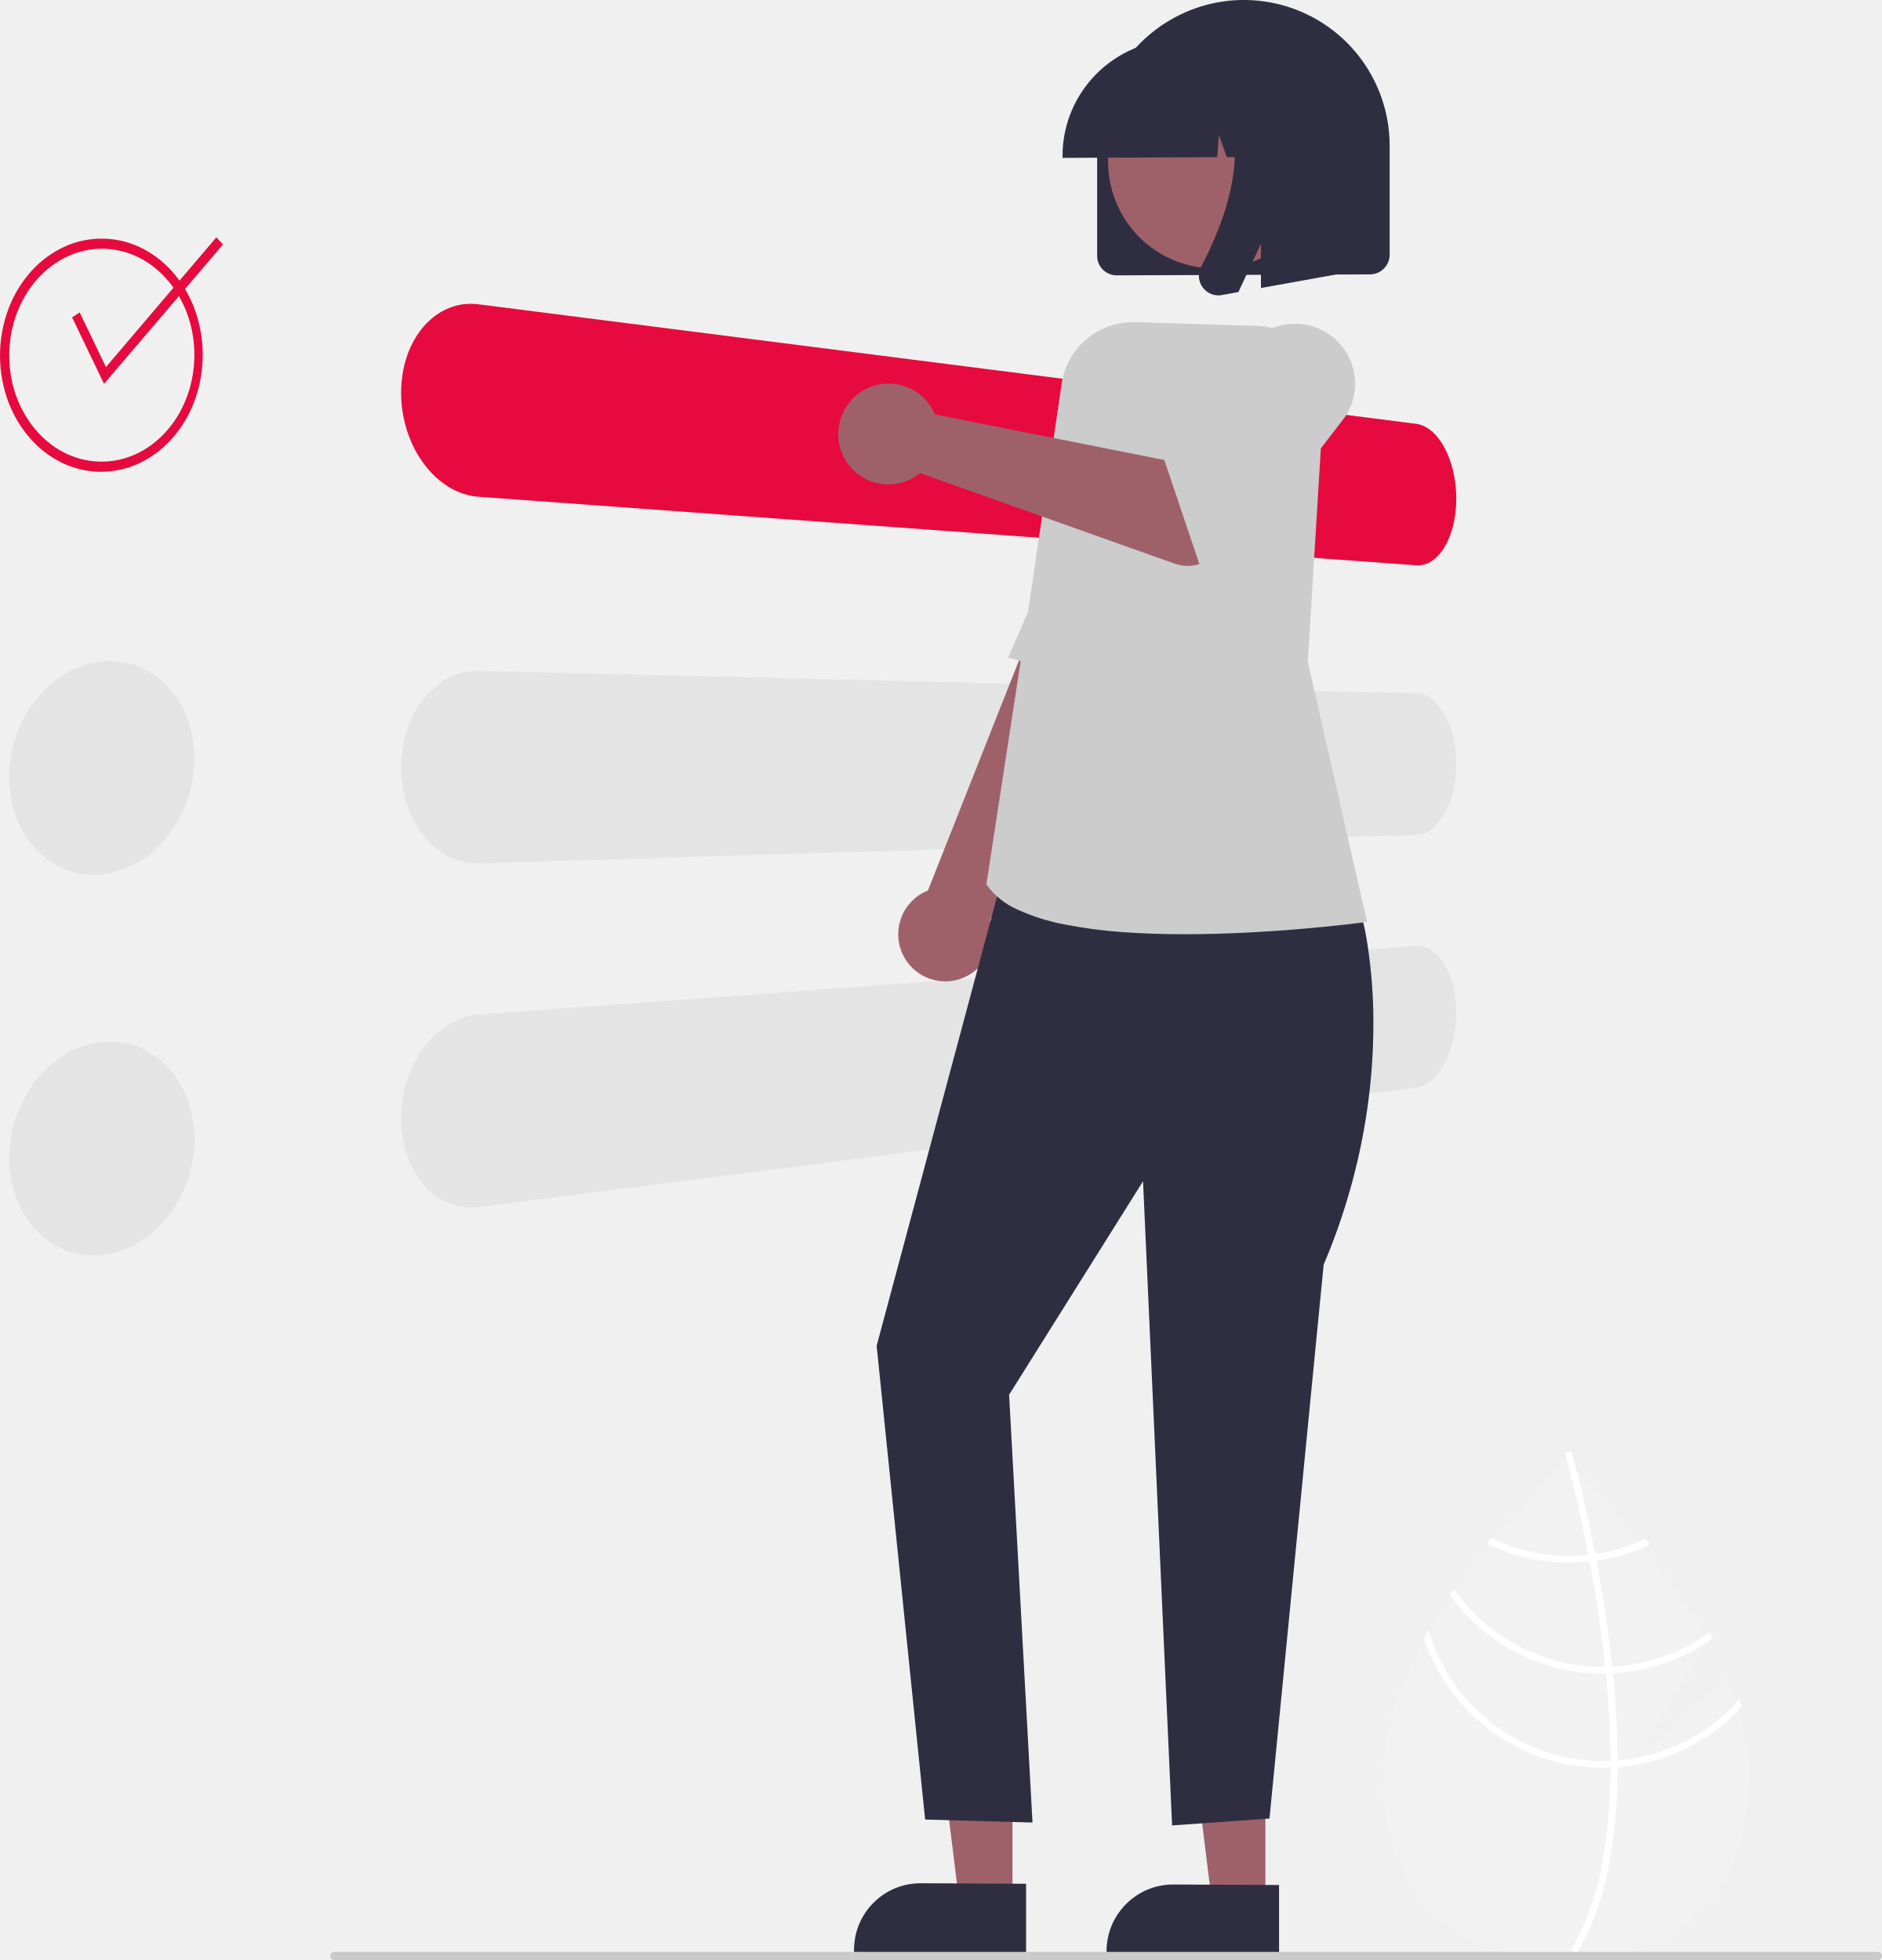
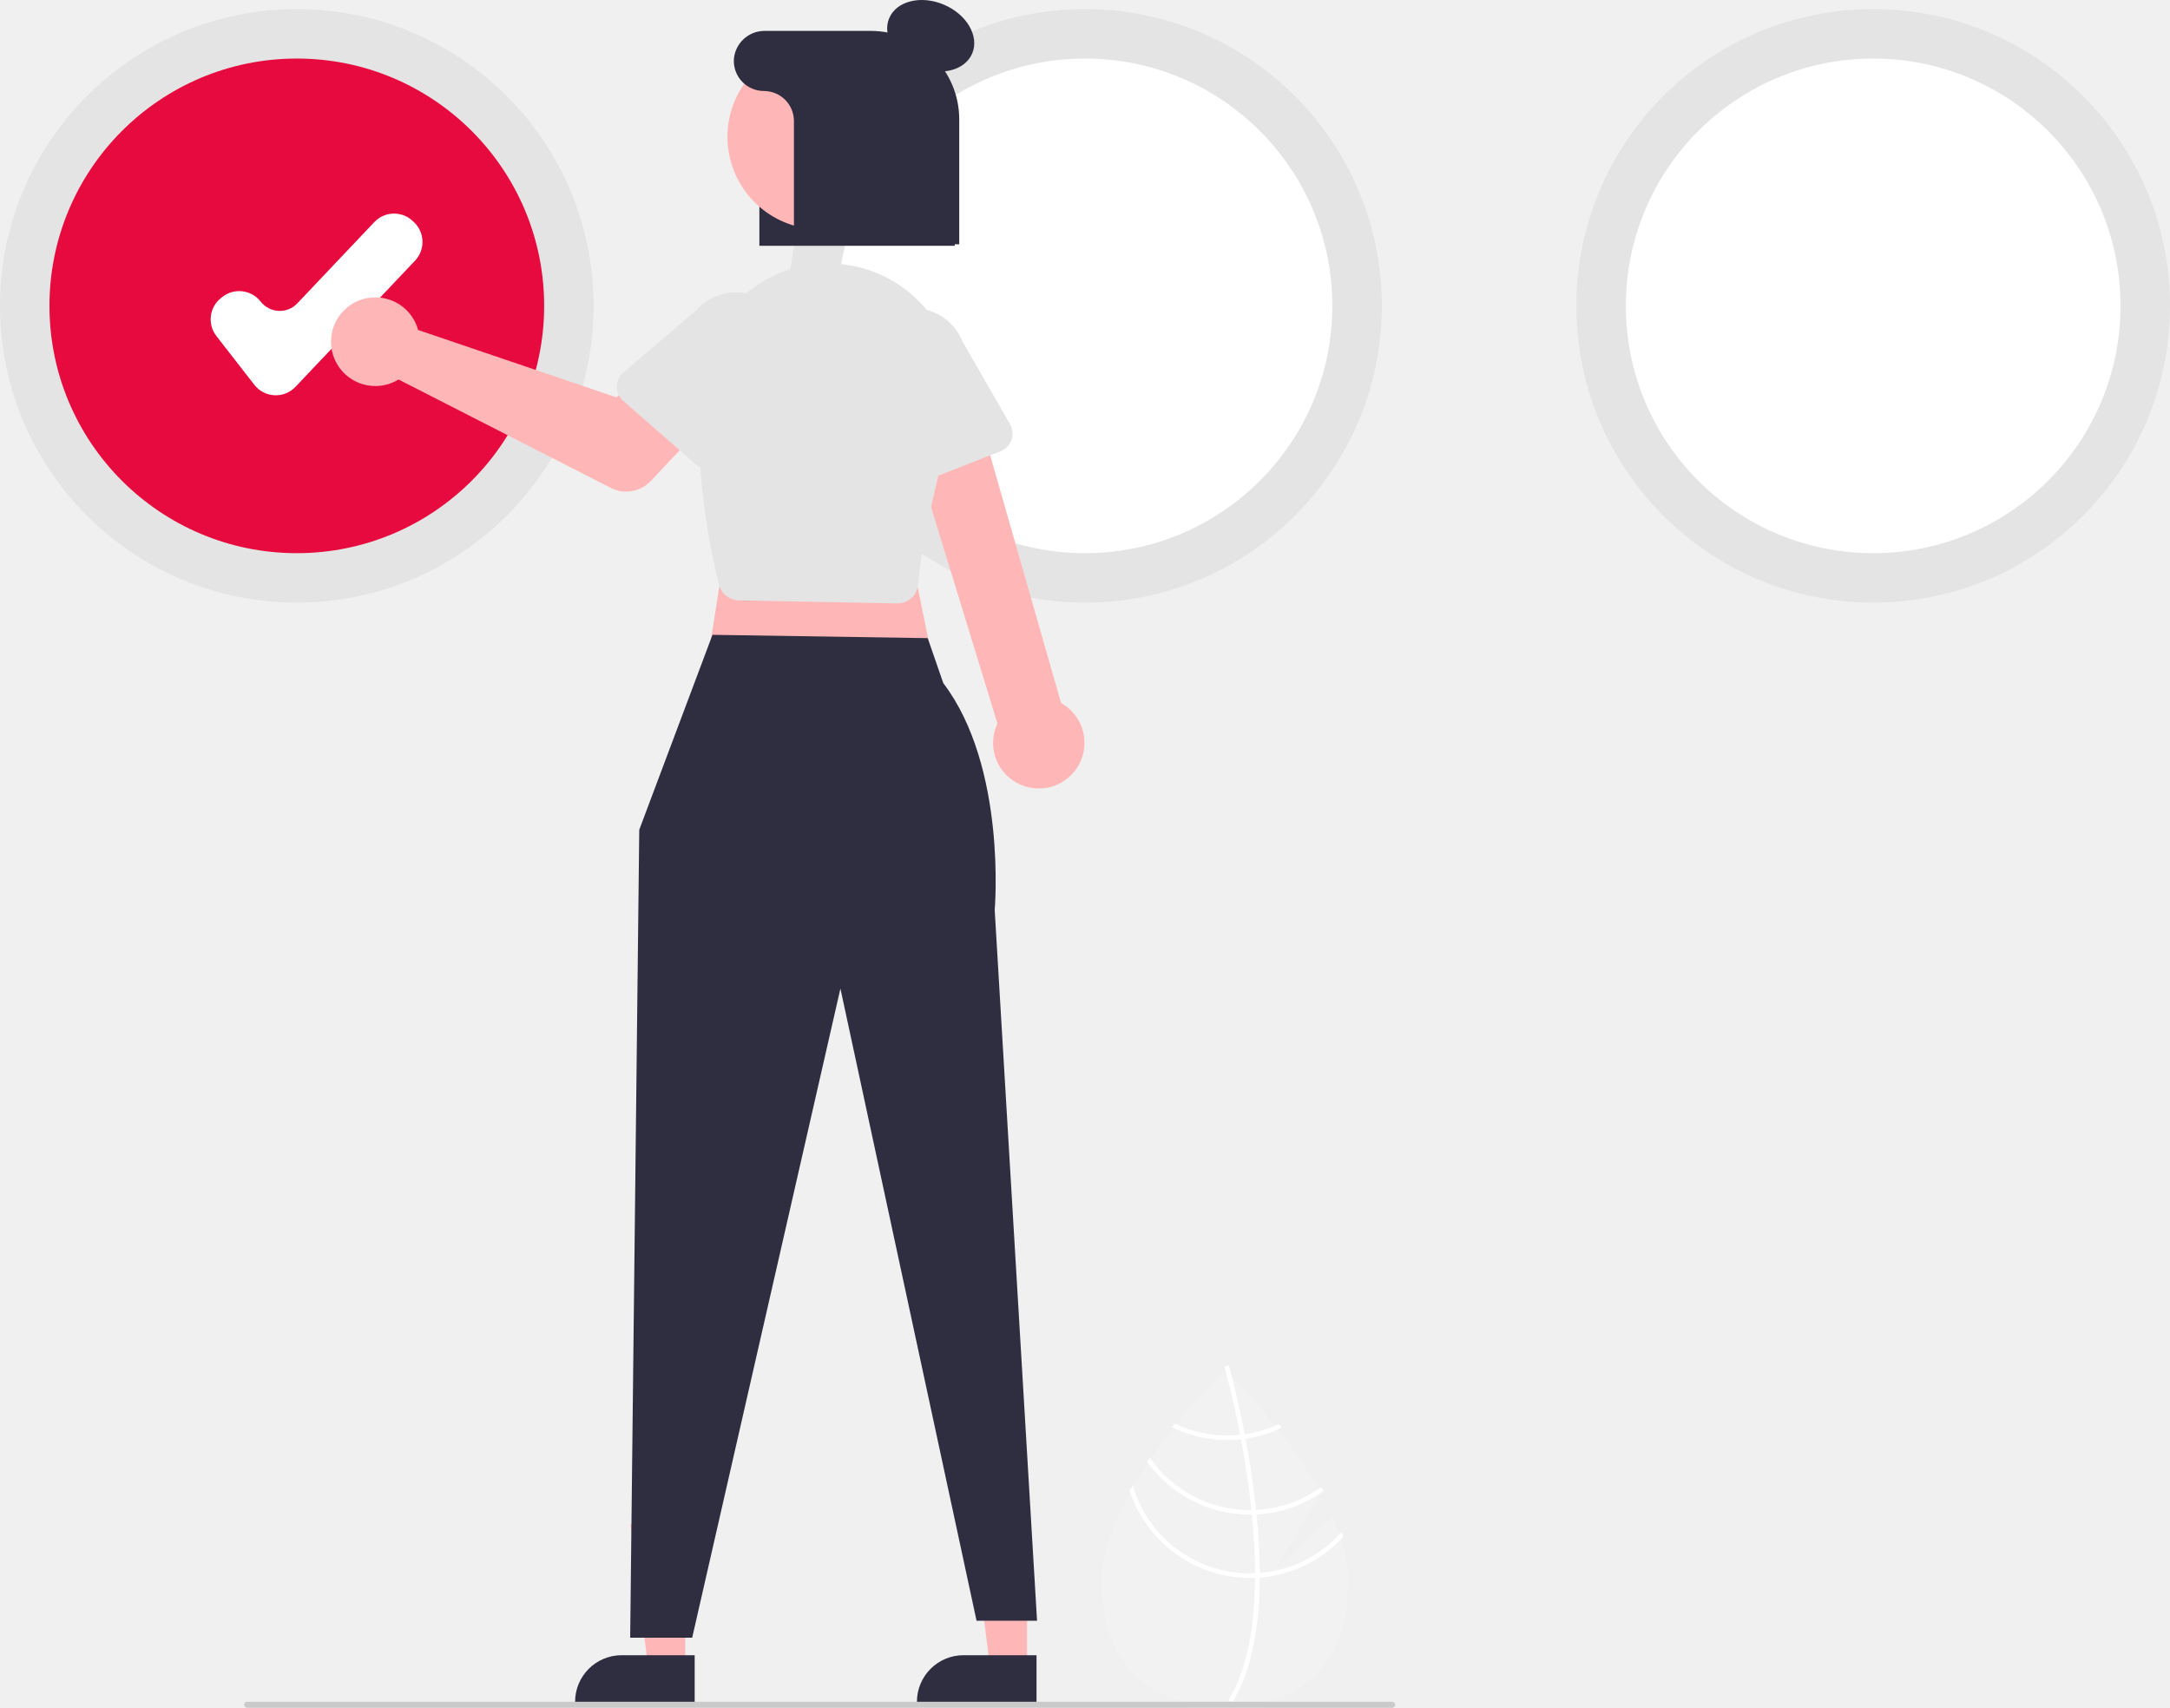
- <svg xmlns="http://www.w3.org/2000/svg" data-name="Layer 1" width="559.174" height="582.5" viewBox="0 0 559.174 582.5">
-   <path d="M833.267,657.097l-25.613,23.58,20.355-34.155c-16.037-29.082-42.266-54.216-42.266-54.216s-54.415,52.134-54.415,93.115,24.362,55.29,54.415,55.29c30.052,0,54.415-14.309,54.415-55.29C840.158,676.299,837.458,666.626,833.267,657.097Z" transform="translate(-320.4128 -158.75)" fill="#f2f2f2" />
-   <path d="M801.066,681.954v2.02c-.12,23.48-4.08,41.8-11.85,54.7-.11.19-.23.37-.34.56l-.87-.53-.83-.52c8.62-13.93,11.67-33.62,11.78-54.1.01-.66.02-1.33.01-2-.03-8.67-.56-17.44-1.41-25.96-.06-.66-.13-1.33-.2-2-1.18-11.24-2.88-21.98-4.62-31.31-.12-.66-.25-1.32-.38-1.97-3.01-15.78-6.08-27.21-6.78-29.74-.08-.31-.13-.48-.14-.52l.95-.27.01-.01.96-.27c.01.04.18.61.46,1.67,1.07,3.96,3.85,14.71,6.58,28.89.12.64.25,1.3.37,1.96,1.42,7.57,2.81,16.03,3.91,24.91q.42,3.345.75,6.6c.08.67.15,1.34.21,2Q801.016,669.879,801.066,681.954Z" transform="translate(-320.4128 -158.75)" fill="#fff" />
-   <path d="M794.396,620.594c-.67.09-1.35.18-2.04.25a55.167,55.167,0,0,1-5.64.29,53.664,53.664,0,0,1-23.2-5.24c-.42.53-.84,1.06-1.27,1.6a55.651,55.651,0,0,0,24.47,5.64,57.08,57.08,0,0,0,6.02-.32c.68-.07,1.36-.16,2.03-.26a55.182,55.182,0,0,0,15.95-4.83q-.645-.825-1.26-1.62A53.48,53.48,0,0,1,794.396,620.594Z" transform="translate(-320.4128 -158.75)" fill="#fff" />
-   <path d="M799.426,654.064q-1.035.06-2.07.06c-.21.01-.43.01-.64.01a53.948,53.948,0,0,1-44.28-23.13c-.4.59-.8,1.18-1.19,1.78a55.952,55.952,0,0,0,45.47,23.35c.28,0,.56,0,.84-.01.7-.01,1.39-.03,2.08-.06a55.656,55.656,0,0,0,29.65-10.4c-.32-.59-.64-1.18-.97-1.77A53.578,53.578,0,0,1,799.426,654.064Z" transform="translate(-320.4128 -158.75)" fill="#fff" />
-   <path d="M801.066,681.954c-.7.06-1.4.1-2.1.13-.75.03-1.5.05-2.25.05a54.094,54.094,0,0,1-51.86-38.92c-.45.81-.9,1.61-1.33,2.42a56.075,56.075,0,0,0,53.19,38.5c.75,0,1.5-.01,2.24-.05.71-.02,1.41-.06,2.11-.11a55.911,55.911,0,0,0,36.9-18.01c-.21-.74-.45-1.47-.69-2.21A53.92,53.92,0,0,1,801.066,681.954Z" transform="translate(-320.4128 -158.75)" fill="#fff" />
-   <path id="f3dd3be3-e3f2-4729-8854-c6cb5bd65852-594" data-name="Rectangle 1 - Outline" d="M741.16,284.699,462.571,249.181a18.086,18.086,0,0,0-2.263-.147,17.258,17.258,0,0,0-2.231.141,17.065,17.065,0,0,0-2.19.429,17.498,17.498,0,0,0-2.14.722,18.222,18.222,0,0,0-1.992.963,18.957,18.957,0,0,0-1.889,1.204,20.222,20.222,0,0,0-1.777,1.451,22.086,22.086,0,0,0-1.659,1.685,23.762,23.762,0,0,0-1.512,1.904q-.714,1.003-1.34,2.086-.626,1.087-1.162,2.261t-.977,2.427q-.457,1.295-.802,2.648t-.575,2.753q-.226,1.399-.347,2.843t-.12,2.924q.005,1.478.12,2.947t.347,2.913q.234,1.451.578,2.872t.802,2.811q.442,1.342.977,2.623.536,1.282,1.162,2.494t1.34,2.355q.713,1.147,1.512,2.208t1.659,2.023q.859.957,1.777,1.806t1.889,1.585a23.625,23.625,0,0,0,1.992,1.358,21.765,21.765,0,0,0,2.14,1.147,20.075,20.075,0,0,0,2.19.868,18.974,18.974,0,0,0,2.231.589,18.476,18.476,0,0,0,2.263.307L741.162,326.758a7.056,7.056,0,0,0,2.407-.241,7.552,7.552,0,0,0,1.162-.429,8.599,8.599,0,0,0,1.128-.632,10.035,10.035,0,0,0,1.042-.794,11.676,11.676,0,0,0,.982-.963,13.852,13.852,0,0,0,.918-1.127q.444-.604.853-1.288t.774-1.426q.365-.743.683-1.543.319-.799.59-1.654t.494-1.76q.235-.937.404-1.907t.29-1.969q.117-.999.175-2.025t.058-2.074q-.004-1.047-.058-2.085t-.175-2.06q-.117-1.022-.29-2.027t-.404-1.989q-.223-.951-.494-1.859-.268-.896-.59-1.765t-.683-1.685q-.364-.815-.774-1.582t-.853-1.459q-.443-.692-.918-1.312t-.982-1.16a13.498,13.498,0,0,0-1.042-1.004,11.325,11.325,0,0,0-1.128-.858,9.502,9.502,0,0,0-1.162-.662,8.275,8.275,0,0,0-1.192-.462,7.597,7.597,0,0,0-1.218-.259" transform="translate(-320.4128 -158.75)" fill="#e70a3e" />
-   <path id="f1003c66-3f14-4be1-907c-7cdab0d8529f-595" data-name="Rectangle 3 - Outline" d="M741.16,364.805,462.571,358.132a17.909,17.909,0,0,0-4.494.459,18.344,18.344,0,0,0-2.19.656,19.418,19.418,0,0,0-2.14.939,20.721,20.721,0,0,0-1.992,1.165,21.902,21.902,0,0,0-1.889,1.402,23.579,23.579,0,0,0-1.777,1.635q-.861.876-1.659,1.863-.798.989-1.512,2.062-.714,1.073-1.34,2.225t-1.162,2.381q-.536,1.229-.977,2.528-.457,1.345-.802,2.733t-.575,2.812q-.226,1.424-.347,2.881t-.12,2.936q.005,1.479.12,2.935t.347,2.878q.234,1.416.578,2.801t.802,2.728q.442,1.302.977,2.528t1.162,2.374q.626,1.148,1.34,2.216.713,1.064,1.512,2.046t1.659,1.853a23.351,23.351,0,0,0,1.777,1.624,21.709,21.709,0,0,0,1.889,1.39,20.544,20.544,0,0,0,1.992,1.152,19.277,19.277,0,0,0,2.14.926,18.248,18.248,0,0,0,2.19.642,17.817,17.817,0,0,0,2.231.361,18.005,18.005,0,0,0,2.263.073l278.586-8.476a7.253,7.253,0,0,0,1.218-.141,7.574,7.574,0,0,0,1.192-.345,8.437,8.437,0,0,0,1.162-.549,9.871,9.871,0,0,0,1.128-.749,11.676,11.676,0,0,0,1.042-.903,13.635,13.635,0,0,0,.982-1.064q.474-.568.918-1.222t.853-1.376q.409-.727.774-1.507t.683-1.613q.319-.846.59-1.723t.494-1.806q.235-.951.404-1.939t.29-1.999q.117-1.015.175-2.046t.058-2.08q-.004-1.039-.058-2.075t-.175-2.046q-.117-1.014-.29-1.997t-.404-1.946q-.224-.929-.495-1.81t-.589-1.712q-.317-.831-.681-1.609t-.774-1.501q-.41-.723-.853-1.372t-.918-1.217a13.505,13.505,0,0,0-.982-1.058,11.566,11.566,0,0,0-1.042-.896,9.784,9.784,0,0,0-1.128-.742,8.372,8.372,0,0,0-1.163-.539,7.536,7.536,0,0,0-1.192-.338,7.237,7.237,0,0,0-1.218-.132" transform="translate(-320.4128 -158.75)" fill="#e4e4e4" />
-   <path id="e5b3fa8a-e15d-46b1-859f-01f7147e98c8-596" data-name="Rectangle 4 - Outline" d="M741.16,439.903,462.571,460.278a18.476,18.476,0,0,0-2.263.307,18.974,18.974,0,0,0-2.231.589,20.076,20.076,0,0,0-2.19.868,21.771,21.771,0,0,0-2.14,1.147,23.63,23.63,0,0,0-1.992,1.358q-.973.743-1.889,1.585-.916.846-1.777,1.806t-1.659,2.024q-.798,1.068-1.512,2.21-.714,1.142-1.34,2.355-.626,1.213-1.162,2.494t-.977,2.623q-.457,1.387-.802,2.811t-.575,2.869q-.226,1.447-.347,2.914t-.12,2.947q.005,1.479.12,2.924t.347,2.844q.234,1.404.578,2.754t.802,2.648q.442,1.254.977,2.427.536,1.174,1.162,2.261t1.34,2.086a23.758,23.758,0,0,0,1.512,1.904,22.084,22.084,0,0,0,1.659,1.685,20.224,20.224,0,0,0,1.777,1.451,18.96,18.96,0,0,0,1.889,1.204,18.222,18.222,0,0,0,1.992.963,17.492,17.492,0,0,0,2.14.722,17.066,17.066,0,0,0,2.19.429,17.26,17.26,0,0,0,2.231.141,18.092,18.092,0,0,0,2.263-.147l278.586-35.509a7.596,7.596,0,0,0,1.218-.259,8.272,8.272,0,0,0,1.192-.462,9.502,9.502,0,0,0,1.162-.662,11.325,11.325,0,0,0,1.128-.858,13.498,13.498,0,0,0,1.042-1.004q.501-.542.982-1.16.474-.619.918-1.312t.853-1.459q.409-.761.774-1.582t.683-1.685q.319-.868.59-1.776t.494-1.859q.235-.985.404-1.99t.29-2.027q.117-1.022.175-2.06t.058-2.086q-.005-1.042-.059-2.068t-.175-2.025q-.116-1.003-.289-1.973t-.404-1.907q-.223-.906-.494-1.76-.267-.853-.589-1.654t-.683-1.543q-.367-.737-.778-1.423t-.853-1.288a13.854,13.854,0,0,0-.918-1.127,11.677,11.677,0,0,0-.982-.963,10.034,10.034,0,0,0-1.042-.794,8.599,8.599,0,0,0-1.128-.632,7.553,7.553,0,0,0-1.162-.429,7.055,7.055,0,0,0-2.408-.241" transform="translate(-320.4128 -158.75)" fill="#e4e4e4" />
-   <path id="bafb1f3d-b2ca-45c8-ab7e-ed03dda6d8fc-597" data-name="Path 5" d="M589.314,443.636a13.972,13.972,0,0,0,25.287-11.439l53.993-110.925-25.845-15.668L596.119,423.429q-.267.104-.526.218t-.517.238q-.257.124-.511.261t-.503.288a13.989,13.989,0,0,0-4.75,19.201Z" transform="translate(-320.4128 -158.75)" fill="#9e616a" />
-   <path id="a23fb8c4-4f70-46f7-bb51-5893ecfd1d6a-598" data-name="Path 8" d="M658.287,364.045l-38.357-9.831s1.252-2.831,3.288-7.521,4.879-11.23,8.078-18.656,6.748-15.722,10.215-23.923,6.838-16.304,9.678-23.327,6.066-11.23,9.308-13.587a12.797,12.797,0,0,1,9.405-2.5,18.177,18.177,0,0,1,7.277,2.77A19.818,19.818,0,0,1,680.1,269.686l8.893,16.173Z" transform="translate(-320.4128 -158.75)" fill="#ccc" />
-   <path id="bf4ad07a-caea-45f0-95a0-f5e060234fe8-599" data-name="Ellipse 3 - Outline" d="M351.315,355.26a24.918,24.918,0,0,0-2.769.361,25.343,25.343,0,0,0-2.729.669,26.35,26.35,0,0,0-2.68.98,27.959,27.959,0,0,0-2.621,1.288q-1.248.702-2.44,1.526t-2.315,1.772q-1.122.945-2.178,2.015t-2.034,2.257q-.979,1.187-1.855,2.459t-1.644,2.622q-.761,1.352-1.423,2.777t-1.204,2.917q-.565,1.547-.988,3.126t-.707,3.185q-.284,1.606-.426,3.233t-.142,3.268q0,1.641.142,3.239t.426,3.148q.283,1.549.707,3.043t.985,2.926q.546,1.383,1.204,2.676a28.575,28.575,0,0,0,1.425,2.489,27.291,27.291,0,0,0,1.644,2.287,26.51,26.51,0,0,0,1.856,2.091,25.409,25.409,0,0,0,2.034,1.849,24.073,24.073,0,0,0,2.179,1.581,23.191,23.191,0,0,0,4.755,2.34,22.744,22.744,0,0,0,5.296,1.204,23.287,23.287,0,0,0,2.729.12,24.487,24.487,0,0,0,2.769-.196,25.371,25.371,0,0,0,2.754-.507,25.872,25.872,0,0,0,2.69-.808,26.948,26.948,0,0,0,2.618-1.104,28.599,28.599,0,0,0,2.538-1.394q1.2-.749,2.338-1.606t2.204-1.827q1.067-.97,2.06-2.046t1.909-2.258q.922-1.181,1.736-2.433t1.524-2.57q.71-1.318,1.314-2.698t1.101-2.817q.515-1.488.902-3.001t.645-3.048q.258-1.536.388-3.088t.13-3.116q-.001-1.565-.13-3.091t-.388-3.009q-.258-1.481-.645-2.918t-.902-2.82q-.5-1.339-1.101-2.596-.61-1.254-1.321-2.434a27.302,27.302,0,0,0-3.254-4.349,25.785,25.785,0,0,0-1.904-1.877,24.393,24.393,0,0,0-2.06-1.633,23.563,23.563,0,0,0-2.204-1.386,23.292,23.292,0,0,0-2.342-1.132,22.721,22.721,0,0,0-5.154-1.463,23.071,23.071,0,0,0-2.69-.268,24.145,24.145,0,0,0-2.754.046" transform="translate(-320.4128 -158.75)" fill="#e4e4e4" />
-   <path id="b68b3c2d-1cd9-4a2b-b264-66241f72f014-600" data-name="Ellipse 3 - Outline" d="M351.315,468.413a24.918,24.918,0,0,0-2.769.361,25.345,25.345,0,0,0-2.729.669,26.353,26.353,0,0,0-2.68.98,27.959,27.959,0,0,0-2.621,1.288q-1.248.702-2.44,1.526t-2.315,1.772q-1.122.945-2.178,2.015t-2.034,2.257q-.979,1.187-1.855,2.459t-1.644,2.622q-.761,1.352-1.423,2.777t-1.204,2.917q-.565,1.547-.988,3.126t-.707,3.185q-.284,1.606-.426,3.233t-.142,3.268q0,1.641.142,3.239t.426,3.148q.283,1.549.707,3.043t.985,2.926q.546,1.383,1.204,2.676a28.575,28.575,0,0,0,1.425,2.489,27.291,27.291,0,0,0,1.644,2.287,26.51,26.51,0,0,0,1.856,2.091,25.409,25.409,0,0,0,2.034,1.849,24.077,24.077,0,0,0,2.179,1.581,23.192,23.192,0,0,0,4.755,2.34,22.743,22.743,0,0,0,5.296,1.204,23.287,23.287,0,0,0,2.729.12,24.49,24.49,0,0,0,2.769-.196,25.371,25.371,0,0,0,2.754-.507,25.867,25.867,0,0,0,2.69-.808,26.945,26.945,0,0,0,2.618-1.104,28.597,28.597,0,0,0,2.538-1.394q1.2-.749,2.338-1.606t2.204-1.827q1.067-.97,2.06-2.046t1.909-2.258q.922-1.181,1.736-2.433t1.524-2.57q.71-1.318,1.314-2.698t1.101-2.817q.515-1.488.902-3.001t.645-3.048q.258-1.536.388-3.088t.13-3.117q-.001-1.565-.13-3.091t-.388-3.009q-.258-1.481-.645-2.918t-.902-2.82q-.5-1.339-1.101-2.596-.61-1.254-1.321-2.434a27.302,27.302,0,0,0-3.254-4.349,25.789,25.789,0,0,0-1.904-1.877,24.395,24.395,0,0,0-2.06-1.633,23.563,23.563,0,0,0-2.204-1.386,23.292,23.292,0,0,0-2.342-1.132,22.721,22.721,0,0,0-5.154-1.463,23.068,23.068,0,0,0-2.69-.268,24.143,24.143,0,0,0-2.754.046" transform="translate(-320.4128 -158.75)" fill="#e4e4e4" />
-   <path id="a5644fa4-417a-45bc-a470-f5aa82f96b47-601" data-name="Ellipse 2 - Outline" d="M351.32,232.68a24.346,24.346,0,0,0-2.769.09,23.985,23.985,0,0,0-2.729.404,24.238,24.238,0,0,0-2.68.722,25.11,25.11,0,0,0-2.621,1.034,26.092,26.092,0,0,0-2.44,1.284,26.783,26.783,0,0,0-2.315,1.548,27.973,27.973,0,0,0-2.179,1.806q-1.06.974-2.038,2.064-.979,1.092-1.855,2.28t-1.644,2.463q-.764,1.292-1.426,2.647t-1.204,2.8q-.561,1.489-.985,3.027t-.707,3.116q-.284,1.583-.426,3.192t-.142,3.25q0,1.638.142,3.25t.426,3.189q.283,1.577.707,3.112t.985,3.021q.546,1.436,1.204,2.793.662,1.352,1.43,2.623t1.644,2.452q.875,1.184,1.855,2.268t2.034,2.046a27.71,27.71,0,0,0,2.168,1.798,26.543,26.543,0,0,0,2.315,1.532,25.88,25.88,0,0,0,2.44,1.269,24.942,24.942,0,0,0,2.621,1.017,23.982,23.982,0,0,0,5.408,1.083,24.49,24.49,0,0,0,5.522-.167,24.154,24.154,0,0,0,2.69-.546,24.502,24.502,0,0,0,2.618-.85,25.456,25.456,0,0,0,2.538-1.147,26.498,26.498,0,0,0,2.342-1.373,27.221,27.221,0,0,0,2.204-1.614q1.067-.867,2.06-1.847t1.909-2.073q.922-1.093,1.736-2.265t1.524-2.422q.713-1.249,1.314-2.57t1.101-2.705q.515-1.437.902-2.913t.645-2.985q.258-1.516.388-3.055t.13-3.104q-.001-1.564-.13-3.103t-.388-3.047q-.258-1.508-.645-2.983t-.902-2.908q-.5-1.386-1.101-2.702t-1.321-2.565q-.71-1.237-1.524-2.408t-1.73-2.253q-.91-1.082-1.904-2.057t-2.06-1.833a26.963,26.963,0,0,0-2.203-1.603,26.273,26.273,0,0,0-2.342-1.359,25.272,25.272,0,0,0-2.538-1.132,24.363,24.363,0,0,0-2.618-.833,24.06,24.06,0,0,0-2.69-.53,24.369,24.369,0,0,0-2.754-.221m0-3.012a26.747,26.747,0,0,1,11.599,3.002,30.442,30.442,0,0,1,9.303,7.515,35.431,35.431,0,0,1,6.187,10.864,39.624,39.624,0,0,1,0,26.337,35.726,35.726,0,0,1-6.187,10.904,30.728,30.728,0,0,1-9.304,7.57,26.872,26.872,0,0,1-11.599,3.078,26.519,26.519,0,0,1-11.835-2.359,29.925,29.925,0,0,1-9.845-7.26,35.052,35.052,0,0,1-6.731-11.115,39.585,39.585,0,0,1,0-27.622,35.351,35.351,0,0,1,6.731-11.159,30.201,30.201,0,0,1,9.845-7.324,26.617,26.617,0,0,1,11.842-2.435Z" transform="translate(-320.4128 -158.75)" fill="#e70a3e" />
-   <path id="aeea3032-7d6f-43a2-9023-7da5e46a69d9-602" data-name="Path 1" d="M351.317,272.824l-9.482-19.754,2.251-1.466,7.81,16.228,32.793-38.544,1.985,2.115Z" transform="translate(-320.4128 -158.75)" fill="#e70a3e" />
-   <g id="b65364ff-7d92-487e-8061-939b37583c0d" data-name="Group 1">
-     <path id="efb13e16-1633-4e88-9f48-a8cd4f1f0a11-603" data-name="Path 1-2" d="M696.403,662.811l-23.473-.091,7.569,61.335,15.904.079Z" transform="translate(-320.4128 -158.75)" fill="#9e616a" />
-     <path id="b5b13dc0-906f-47cb-af24-0252d232cfd5-604" data-name="Path 2" d="M700.458,739.567l-51.253-.271v-.648a20.102,20.102,0,0,1,.383-3.918,19.598,19.598,0,0,1,2.955-7.12,20.124,20.124,0,0,1,5.543-5.516,19.609,19.609,0,0,1,7.135-2.924,20.11,20.11,0,0,1,3.921-.361h0l31.317.154Z" transform="translate(-320.4128 -158.75)" fill="#2f2e41" />
-   </g>
-   <g id="b7f9c824-5877-4162-b4d5-ccd00fd098dd" data-name="Group 2">
-     <path id="a1d436e5-b88b-4a37-a10d-47f639496f81-605" data-name="Path 3" d="M621.245,662.519l-23.406-.091,7.545,61.252,15.861.079Z" transform="translate(-320.4128 -158.75)" fill="#9e616a" />
-     <path id="aa34d611-dd92-4168-ad92-5f109db8b699-606" data-name="Path 4" d="M625.289,739.168l-51.118-.268V738.252a20.12,20.12,0,0,1,.383-3.912,19.592,19.592,0,0,1,2.947-7.111,20.066,20.066,0,0,1,5.53-5.511,19.539,19.539,0,0,1,7.117-2.917,20.032,20.032,0,0,1,3.911-.361h0l31.231.153Z" transform="translate(-320.4128 -158.75)" fill="#2f2e41" />
-   </g>
-   <path id="a2716e79-bed1-4374-9a2b-fced6059ca2b-607" data-name="Path 6" d="M620.25,411.829l-39.359,146.884,14.406,140.799,31.899.88-6.946-127.134,39.795-63.445L668.677,701.257l28.936-2.046,16.097-164.603a186.93,186.93,0,0,0,11.953-40.023,178.217,178.217,0,0,0,2.828-32.7,152.93,152.93,0,0,0-1.697-22.049,80.712,80.712,0,0,0-1.59-8.084l-11.735-11.897Z" transform="translate(-320.4128 -158.75)" fill="#2f2e41" />
-   <path d="M672.398,436.396c-6.619,0-12.83-.212-18.462-.632A138.618,138.618,0,0,1,636.802,433.508a61.013,61.013,0,0,1-13.975-4.4,22.425,22.425,0,0,1-9.064-7.154l-.268-.39,10.758-70.013,11.601-78.722a21.455,21.455,0,0,1,21.89-18.333l36.333,1.113a20.364,20.364,0,0,1,19.702,21.592l-4.77,78.29,17.593,77.224-1.246.174c-.501.066-2.432.321-5.457.662-3.953.444-7.99.845-11.997,1.19-5.67.489-11.218.873-16.491,1.143C684.725,436.225,678.316,436.39,672.398,436.396Z" transform="translate(-320.4128 -158.75)" fill="#ccc" />
-   <path id="ad5d6a80-02ce-46d1-bab9-e92b7dd0c553-608" data-name="Path 9" d="M652.236,240.585q-.014 0-.029,0a5.804,5.804,0,0,1-5.801-5.808V202.384a43.289,43.289,0,0,1,3.415-16.895,43.987,43.987,0,0,1,23.112-23.232,43.314,43.314,0,0,1,60.388,39.739v32.442a5.814,5.814,0,0,1-.46,2.273,5.909,5.909,0,0,1-3.113,3.12,5.833,5.833,0,0,1-2.274.468l-75.244.285Z" transform="translate(-320.4128 -158.75)" fill="#2f2e41" />
-   <path id="b726e025-86c8-4394-a2c8-021cc2286f1b-609" data-name="Ellipse 1" d="M709.487,191.275A31.931,31.931,0,0,1,672.564,237.27a31.559,31.559,0,0,1-18.983-15.208,31.931,31.931,0,0,1,36.897-45.983,31.559,31.559,0,0,1,19.008,15.197Z" transform="translate(-320.4128 -158.75)" fill="#9e616a" />
-   <path id="f57fd208-21ef-4a3c-a796-e350b3c4ef74-610" data-name="Path 10" d="M636.132,205.02a34.244,34.244,0,0,1,2.701-13.362,34.774,34.774,0,0,1,18.277-18.369,34.26,34.26,0,0,1,13.362-2.769l6.483-.033q.109-.001.218-.001a34.186,34.186,0,0,1,34.165,34.207v.649l-13.716.055L692.947,192.334l-.935,13.091-7.084.031-2.358-6.592-.473,6.6-45.958.206Z" transform="translate(-320.4128 -158.75)" fill="#2f2e41" />
-   <path id="a4aedf3a-b803-468c-96e6-3db664c8a6b9-611" data-name="Path 11" d="M580.916,273.165a15.047,15.047,0,0,0-5.785,2.835,14.648,14.648,0,0,0-3.36,3.767,15.288,15.288,0,0,0-2.21,9.537,14.635,14.635,0,0,0,1.351,4.857,14.889,14.889,0,0,0,21.381,6.271q.197-.127.391-.258t.38-.268q.188-.137.369-.278t.36-.286l75.683,26.936A11.406,11.406,0,0,0,682.557,322.192l17.942-24.843-21.693-14.608-11.384,12.932-69.262-13.778q-.113-.269-.235-.536t-.253-.531q-.134-.263-.277-.524t-.301-.517A14.877,14.877,0,0,0,580.916,273.165Z" transform="translate(-320.4128 -158.75)" fill="#9e616a" />
-   <path id="f92404ba-5ab9-4b2c-8e33-361dae08dca6-612" data-name="Path 12" d="M668.644,287.518c2.264-2.825,5.429-6.494,8.645-10.132s6.48-7.245,8.942-9.942,4.119-4.486,4.119-4.486a17.834,17.834,0,0,1,32.399,13.156,17.575,17.575,0,0,1-2.66,6.519s-2.469,3.231-6.196,8.054-8.714,11.243-13.744,17.625-10.109,12.732-14.025,17.419-6.672,7.715-7.06,7.455L665.403,292.58C665.015,292.32,666.38,290.343,668.644,287.518Z" transform="translate(-320.4128 -158.75)" fill="#ccc" />
-   <path id="ed7e3964-87ca-4ccc-8578-c3f29353ddd2-613" data-name="Path 13" d="M676.752,239.564a5.712,5.712,0,0,0,.241,3.136,5.842,5.842,0,0,0,.766,1.438,5.909,5.909,0,0,0,.949,1.02,5.795,5.795,0,0,0,3.765,1.369q.129-.001.258-.007t.258-.018q.13-.011.259-.029t.259-.041l4.868-.885,6.705-14.325v13.121l22.132-3.984V184.679l-37.103.178.917,1.065a25.519,25.519,0,0,1,5.778,12.557,41.599,41.599,0,0,1-.267,14.15,75.016,75.016,0,0,1-3.951,13.819,110.558,110.558,0,0,1-5.277,11.584A5.834,5.834,0,0,0,676.752,239.564Z" transform="translate(-320.4128 -158.75)" fill="#2f2e41" />
-   <path d="M419.755,741.25H878.384a1.204,1.204,0,0,0,0-2.408H419.755a1.204,1.204,0,1,0,0,2.408Z" transform="translate(-320.4128 -158.75)" fill="#cacaca" />
+ <svg xmlns="http://www.w3.org/2000/svg" data-name="Layer 1" width="722" height="568.282" viewBox="0 0 722 568.282">
+   <path d="M682.382,670.593l-19.269,17.739,15.313-25.695c-12.065-21.878-31.796-40.787-31.796-40.787s-40.936,39.22-40.936,70.05,18.328,41.594,40.936,41.594c22.608,0,40.936-10.765,40.936-41.594C687.566,685.039,685.535,677.761,682.382,670.593Z" transform="translate(-239 -165.8589)" fill="#f2f2f2" />
+   <path d="M658.157,689.293v1.52c-.09,17.664-3.069,31.446-8.915,41.151-.083.143-.173.278-.256.421l-.654-.399-.624-.391c6.485-10.48,8.779-25.292,8.862-40.699.008-.497.015-1.001.008-1.505-.023-6.522-.421-13.12-1.061-19.53-.045-.497-.098-1.001-.15-1.505-.888-8.456-2.167-16.536-3.476-23.555-.09-.497-.188-.993-.286-1.482-2.264-11.871-4.574-20.47-5.101-22.373-.06-.233-.098-.361-.105-.391l.715-.203.008-.008.722-.203c.008.03.135.459.346,1.256.805,2.979,2.896,11.066,4.95,21.734.09.481.188.978.278,1.475,1.068,5.695,2.114,12.059,2.942,18.74q.316,2.516.564,4.965c.06.504.113,1.008.158,1.505Q658.12,680.209,658.157,689.293Z" transform="translate(-239 -165.8589)" fill="#fff" />
+   <path d="M653.14,643.131c-.504.068-1.016.135-1.535.188a41.502,41.502,0,0,1-4.243.218,40.371,40.371,0,0,1-17.453-3.942c-.316.399-.632.797-.955,1.204a41.866,41.866,0,0,0,18.409,4.243,42.941,42.941,0,0,0,4.529-.241c.512-.053,1.023-.12,1.527-.196a41.514,41.514,0,0,0,11.999-3.634q-.485-.621-.948-1.219A40.233,40.233,0,0,1,653.14,643.131Z" transform="translate(-239 -165.8589)" fill="#fff" />
+   <path d="M656.924,668.311q-.779.045-1.557.045c-.158.008-.323.008-.481.008a40.585,40.585,0,0,1-33.312-17.401c-.301.444-.602.888-.895,1.339A42.092,42.092,0,0,0,654.885,669.868c.211,0,.421,0,.632-.008.527-.008,1.046-.023,1.565-.045a41.87,41.87,0,0,0,22.306-7.824c-.241-.444-.481-.888-.73-1.332A40.307,40.307,0,0,1,656.924,668.311Z" transform="translate(-239 -165.8589)" fill="#fff" />
+   <path d="M658.157,689.293c-.527.045-1.053.075-1.58.098-.564.023-1.128.038-1.693.038a40.695,40.695,0,0,1-39.014-29.28c-.339.609-.677,1.211-1.001,1.821A42.185,42.185,0,0,0,654.885,690.933c.564,0,1.128-.008,1.685-.038.534-.015,1.061-.045,1.587-.083a42.062,42.062,0,0,0,27.76-13.549c-.158-.557-.339-1.106-.519-1.663A40.564,40.564,0,0,1,658.157,689.293Z" transform="translate(-239 -165.8589)" fill="#fff" />
+   <circle cx="98.754" cy="101.778" r="98.754" fill="#e4e4e4" />
+   <circle cx="98.754" cy="101.778" r="82.295" fill="#e70a3e" />
+   <circle cx="361" cy="101.778" r="98.754" fill="#e4e4e4" />
+   <circle cx="361" cy="101.778" r="82.295" fill="#fff" />
+   <circle cx="623.246" cy="101.778" r="98.754" fill="#e4e4e4" />
+   <circle cx="623.246" cy="101.778" r="82.295" fill="#fff" />
+   <path d="M330.761,297.397q-.221,0-.442-.011a9.035,9.035,0,0,1-6.699-3.48l-12.624-16.23a9.054,9.054,0,0,1,1.586-12.691l.454-.354a9.055,9.055,0,0,1,12.692,1.586,8.044,8.044,0,0,0,12.189.594l25.632-27.058a9.044,9.044,0,0,1,12.786-.345l.418.396a9.043,9.043,0,0,1,.345,12.785l-39.775,41.983A9.033,9.033,0,0,1,330.761,297.397Z" transform="translate(-239 -165.8589)" fill="#fff" />
+   <path d="M556.657,247.641h-65V191.112a13.225,13.225,0,0,1,13.437-12.97h21.606c16.518,0,29.957,12.972,29.957,28.916Z" transform="translate(-239 -165.8589)" fill="#2f2e41" />
+   <polygon points="341.722 554.819 329.383 554.818 323.512 507.223 341.724 507.224 341.722 554.819" fill="#ffb6b6" />
+   <path d="M583.869,732.639l-39.788-.001v-.503a15.487,15.487,0,0,1,15.487-15.486h.001l24.301.001Z" transform="translate(-239 -165.8589)" fill="#2f2e41" />
+   <polygon points="227.987 554.819 215.647 554.818 209.777 507.223 227.989 507.224 227.987 554.819" fill="#ffb6b6" />
+   <path d="M470.134,732.639l-39.788-.001v-.503a15.487,15.487,0,0,1,15.487-15.486h.001l24.301.001Z" transform="translate(-239 -165.8589)" fill="#2f2e41" />
+   <polygon points="242.886 172.448 234.834 223.78 311.328 224.786 301.263 175.468 242.886 172.448" fill="#ffb6b6" />
+   <path d="M476.054,377.105l-24.363,64.872-3.02,268.84H469.305l49.319-215.999L563.916,705.178h20.13L569.955,468.65s4.155-47.474-17.111-75.488l-5.176-14.955Z" transform="translate(-239 -165.8589)" fill="#2f2e41" />
+   <path d="M580.558,427.676a15.1,15.1,0,0,1-9.675-21.036L538.341,300.546,562.277,295.801l29.763,103.995a15.182,15.182,0,0,1-11.482,27.881Z" transform="translate(-239 -165.8589)" fill="#ffb6b6" />
+   <path d="M537.492,366.656l-52.73-1.018a6.894,6.894,0,0,1-6.534-5.193c-2.827-11.192-9.046-40.359-5.747-69.41a42.365,42.365,0,0,1,48.153-37.06A42.384,42.384,0,0,1,555.622,306.696c-6.637,25.206-10.387,43.239-11.143,53.598A6.878,6.878,0,0,1,538.969,366.526h0a6.857,6.857,0,0,1-1.33.131C537.59,366.657,537.541,366.657,537.492,366.656Z" transform="translate(-239 -165.8589)" fill="#e4e4e4" />
+   <path d="M377.322,273.464a14.795,14.795,0,0,1,.778,2.196L444.103,298.088l12.754-11.142,19.33,17.05L455.526,325.914a11.245,11.245,0,0,1-13.298,2.301l-70.627-36.076a14.755,14.755,0,1,1,5.721-18.675Z" transform="translate(-239 -165.8589)" fill="#ffb6b6" />
+   <path d="M444.24,294.511a6.319,6.319,0,0,1,2.222-4.775L470.629,269.15a17.567,17.567,0,0,1,26.529,23.034l-17.21,26.799a6.325,6.325,0,0,1-9.483,1.346l-24.061-21.015A6.318,6.318,0,0,1,444.24,294.511Z" transform="translate(-239 -165.8589)" fill="#e4e4e4" />
+   <path d="M536.883,327.42a6.318,6.318,0,0,1-3.216-4.171l-7.145-30.932a17.567,17.567,0,0,1,32.662-12.942l15.864,27.617a6.325,6.325,0,0,1-3.172,9.038l-29.734,11.681A6.318,6.318,0,0,1,536.883,327.42Z" transform="translate(-239 -165.8589)" fill="#e4e4e4" />
+   <ellipse cx="548.664" cy="177.771" rx="11.254" ry="15.005" transform="translate(-69.34548 446.6375) rotate(-66.86956)" fill="#2f2e41" />
+   <circle cx="511.819" cy="211.388" r="30.775" transform="translate(-158.1633 393.2323) rotate(-61.33681)" fill="#ffb6b6" />
+   <path d="M528.701,176.141H493.5a10.228,10.228,0,0,0-10.321,9.334,10.001,10.001,0,0,0,9.978,10.666h0a10,10,0,0,1,10,10v41h55V205.598A29.457,29.457,0,0,0,528.701,176.141Z" transform="translate(-239 -165.8589)" fill="#2f2e41" />
+   <path d="M702.224,734.141h-381a1,1,0,0,1,0-2h381a1,1,0,0,1,0,2Z" transform="translate(-239 -165.8589)" fill="#cacaca" />
</svg>
